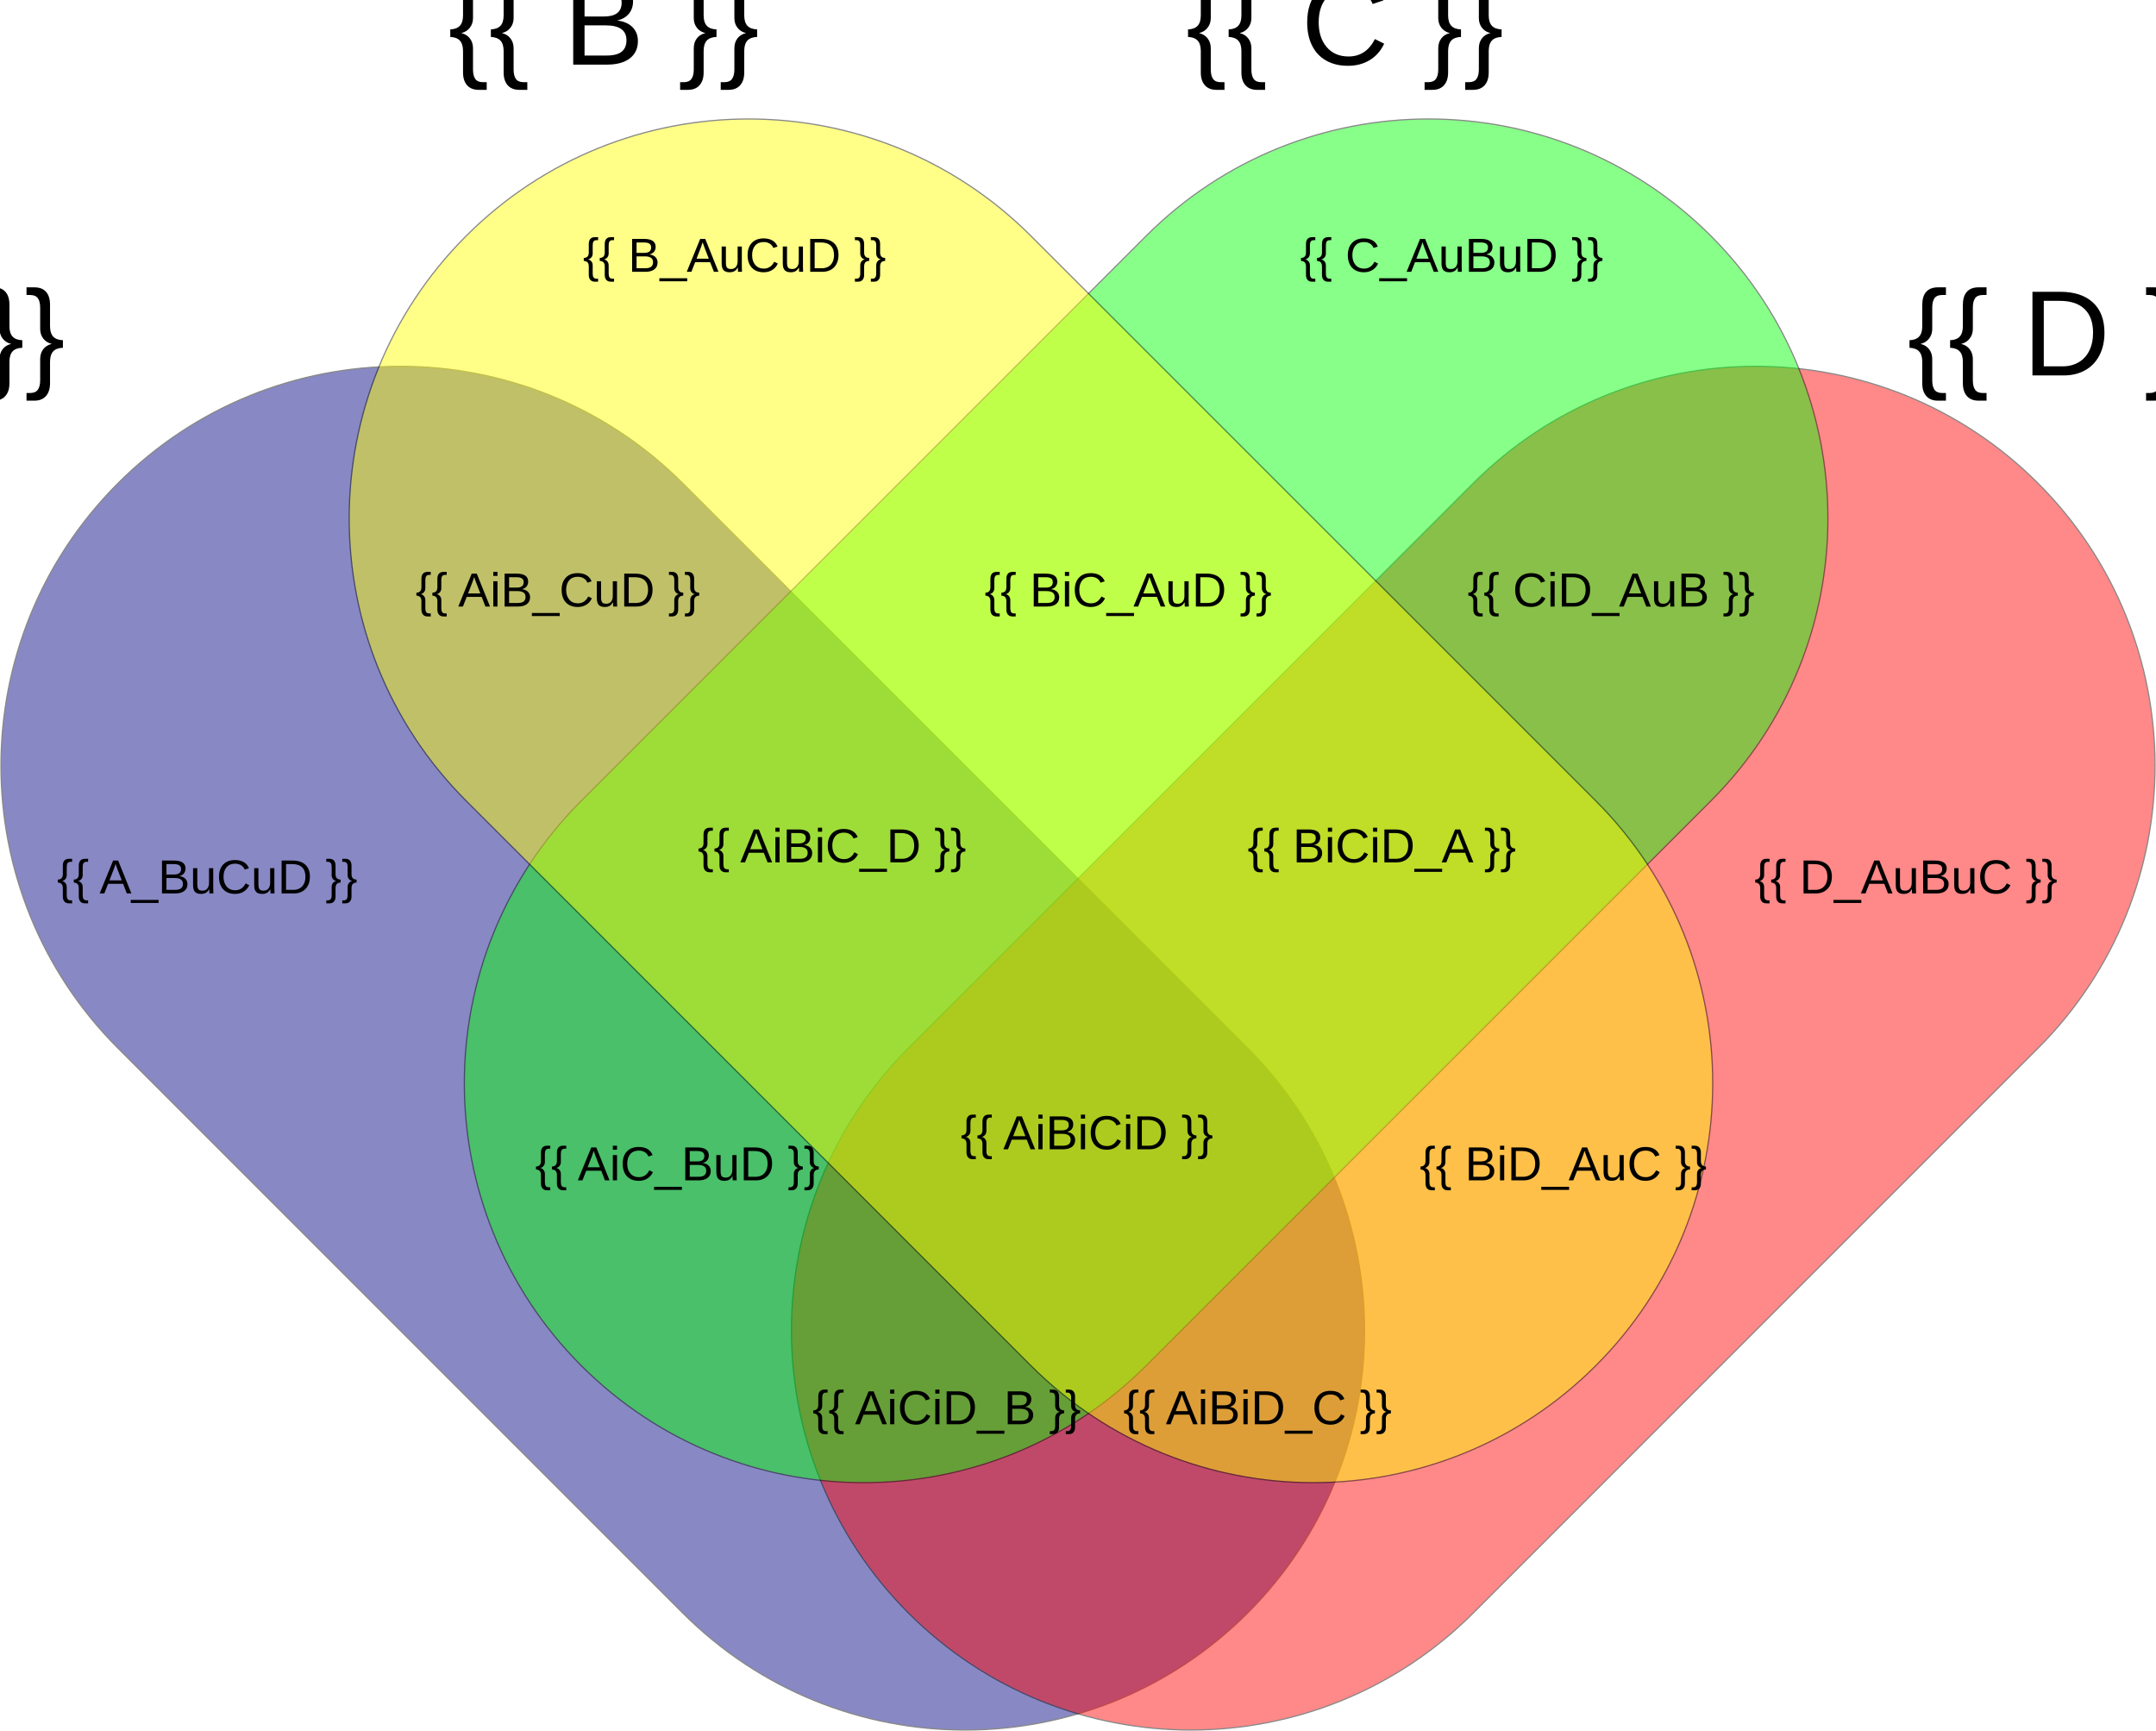
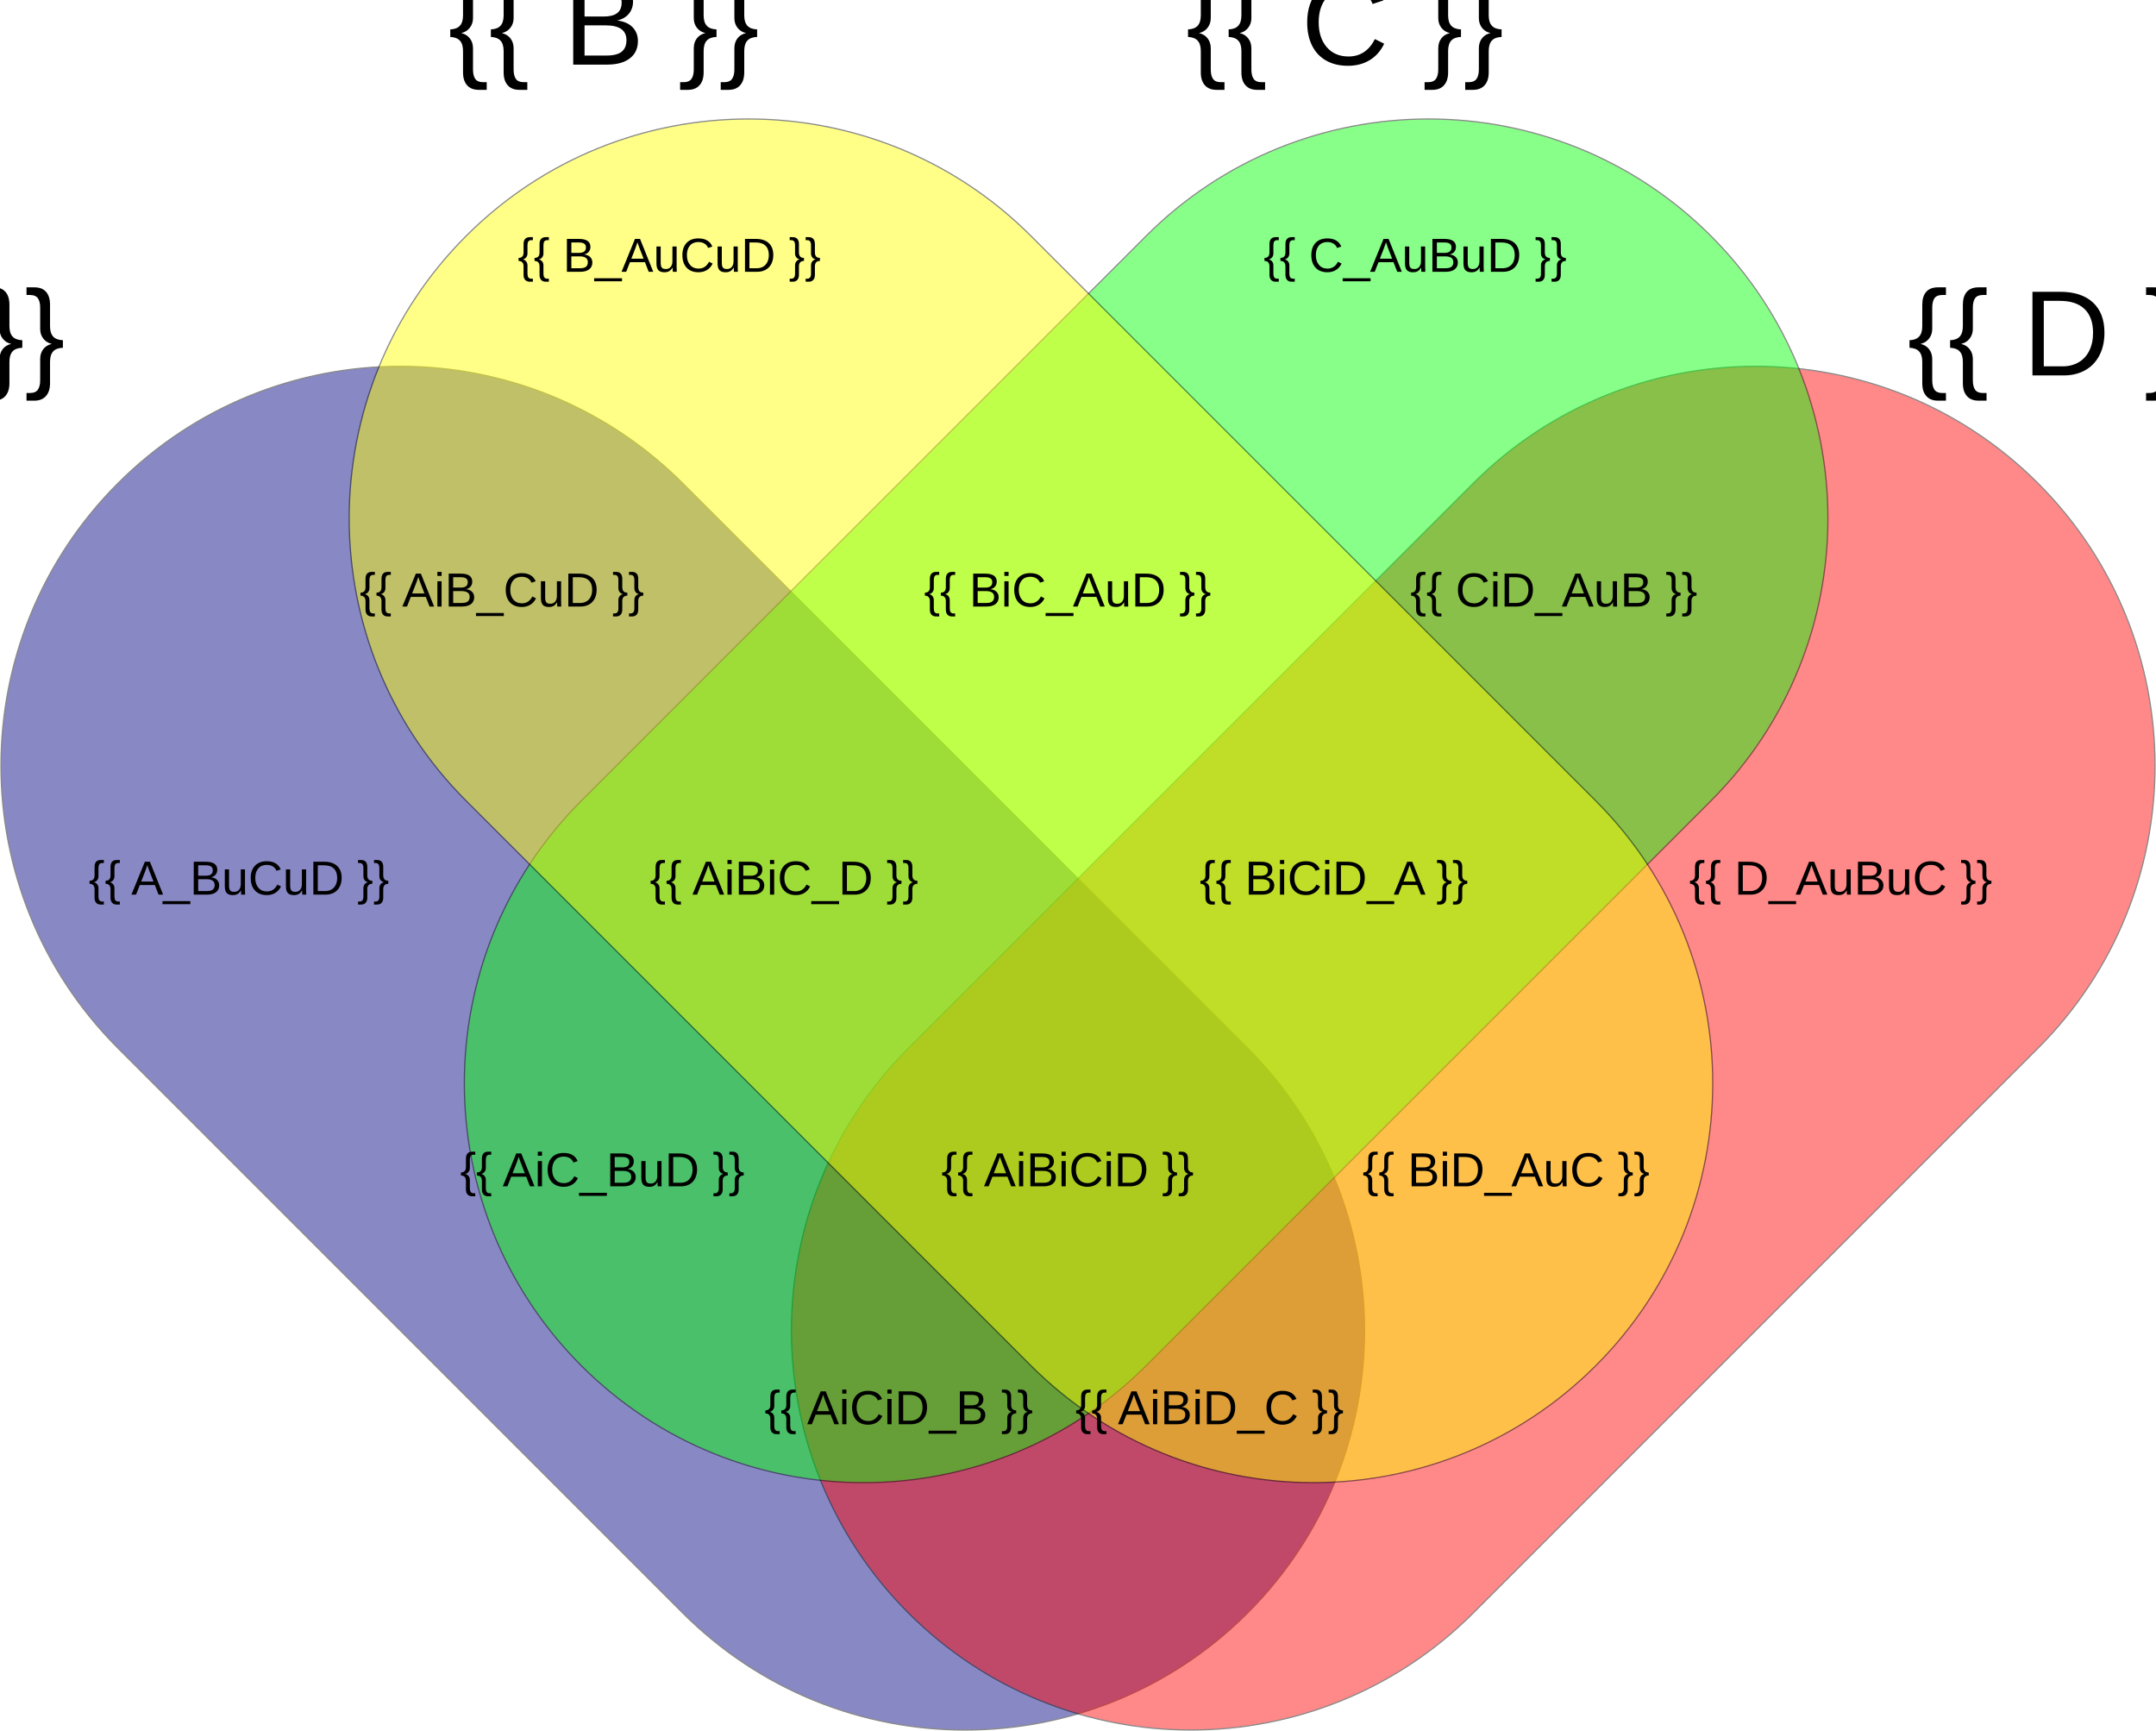
<svg xmlns="http://www.w3.org/2000/svg" width="1803.64" height="1447.942" id="svg2" version="1.1">
  <defs id="defs4" />
  <g id="layer1" transform="translate(254.3714,11.90594)">
-     <rect style="opacity:0.468;color:#000000;fill:#000080;stroke:#000000;stroke-width:1px;stroke-linecap:butt;stroke-linejoin:miter;stroke-miterlimit:4;stroke-opacity:1;stroke-dasharray:none;stroke-dashoffset:0;marker:none;visibility:visible;display:inline;overflow:visible;enable-background:accumulate" id="rect3853" width="1336.442" height="668.221" x="167.342" y="53.437" ry="334.11" transform="matrix(0.7071068,0.7071068,-0.7071068,0.7071068,0,0)" />
-     <rect transform="matrix(-0.7071068,0.7071068,0.7071068,0.7071068,0,0)" ry="334.11" y="969.068" x="-748.289" height="668.221" width="1336.442" id="rect3855" style="opacity:0.468;color:#000000;fill:#ff0000;stroke:#000000;stroke-width:1px;stroke-linecap:butt;stroke-linejoin:miter;stroke-miterlimit:4;stroke-opacity:1;stroke-dasharray:none;stroke-dashoffset:0;marker:none;visibility:visible;display:inline;overflow:visible;enable-background:accumulate" />
-     <rect style="opacity:0.468;color:#000000;fill:#00ff00;stroke:#000000;stroke-width:1px;stroke-linecap:butt;stroke-linejoin:miter;stroke-miterlimit:4;stroke-opacity:1;stroke-dasharray:none;stroke-dashoffset:0;marker:none;visibility:visible;display:inline;overflow:visible;enable-background:accumulate" id="rect3857" width="1336.442" height="668.221" x="-701.071" y="629.267" ry="334.11" transform="matrix(-0.7071068,0.7071068,0.7071068,0.7071068,0,0)" />
-     <rect transform="matrix(0.7071068,0.7071068,-0.7071068,0.7071068,0,0)" ry="334.11" y="-298.832" x="227.028" height="668.221" width="1336.442" id="rect3861" style="opacity:0.468;color:#000000;fill:#ffff00;stroke:#000000;stroke-width:1px;stroke-linecap:butt;stroke-linejoin:miter;stroke-miterlimit:4;stroke-opacity:1;stroke-dasharray:none;stroke-dashoffset:0;marker:none;visibility:visible;display:inline;overflow:visible;enable-background:accumulate" />
+     <g id="g3030">
+       <rect transform="matrix(0.7071068,0.7071068,-0.7071068,0.7071068,0,0)" ry="334.11" y="53.437" x="167.342" height="668.221" width="1336.442" id="rect3853" style="opacity:0.468;color:#000000;fill:#000080;stroke:#000000;stroke-width:1px;stroke-linecap:butt;stroke-linejoin:miter;stroke-miterlimit:4;stroke-opacity:1;stroke-dasharray:none;stroke-dashoffset:0;marker:none;visibility:visible;display:inline;overflow:visible;enable-background:accumulate" />
+       <rect style="opacity:0.468;color:#000000;fill:#ff0000;stroke:#000000;stroke-width:1px;stroke-linecap:butt;stroke-linejoin:miter;stroke-miterlimit:4;stroke-opacity:1;stroke-dasharray:none;stroke-dashoffset:0;marker:none;visibility:visible;display:inline;overflow:visible;enable-background:accumulate" id="rect3855" width="1336.442" height="668.221" x="-748.289" y="969.068" ry="334.11" transform="matrix(-0.7071068,0.7071068,0.7071068,0.7071068,0,0)" />
+       <rect transform="matrix(-0.7071068,0.7071068,0.7071068,0.7071068,0,0)" ry="334.11" y="629.267" x="-701.071" height="668.221" width="1336.442" id="rect3857" style="opacity:0.468;color:#000000;fill:#00ff00;stroke:#000000;stroke-width:1px;stroke-linecap:butt;stroke-linejoin:miter;stroke-miterlimit:4;stroke-opacity:1;stroke-dasharray:none;stroke-dashoffset:0;marker:none;visibility:visible;display:inline;overflow:visible;enable-background:accumulate" />
+       <rect style="opacity:0.468;color:#000000;fill:#ffff00;stroke:#000000;stroke-width:1px;stroke-linecap:butt;stroke-linejoin:miter;stroke-miterlimit:4;stroke-opacity:1;stroke-dasharray:none;stroke-dashoffset:0;marker:none;visibility:visible;display:inline;overflow:visible;enable-background:accumulate" id="rect3861" width="1336.442" height="668.221" x="227.028" y="-298.832" ry="334.11" transform="matrix(0.7071068,0.7071068,-0.7071068,0.7071068,0,0)" />
+     </g>
    <text id="text3875" y="42.137" x="321.377" style="font-size:101.704px;font-style:normal;font-variant:normal;font-weight:normal;font-stretch:normal;text-align:center;line-height:125%;letter-spacing:0px;word-spacing:0px;writing-mode:lr-tb;text-anchor:middle;fill:#000000;fill-opacity:1;stroke:none;font-family:Arial;-inkscape-font-specification:Arial" xml:space="preserve">
      <tspan y="42.137" x="321.377" id="tspan3877">{{ B }}</tspan>
    </text>
    <text xml:space="preserve" style="font-size:101.704px;font-style:normal;font-variant:normal;font-weight:normal;font-stretch:normal;text-align:center;line-height:125%;letter-spacing:0px;word-spacing:0px;writing-mode:lr-tb;text-anchor:middle;fill:#000000;fill-opacity:1;stroke:none;font-family:Arial;-inkscape-font-specification:Arial" x="941.377" y="42.137" id="text3879">
      <tspan id="tspan3881" x="941.377" y="42.137">{{ C }}</tspan>
    </text>
    <text id="text3883" y="302.137" x="1341.377" style="font-size:101.704px;font-style:normal;font-variant:normal;font-weight:normal;font-stretch:normal;line-height:125%;letter-spacing:0px;word-spacing:0px;fill:#000000;fill-opacity:1;stroke:none;font-family:Arial;-inkscape-font-specification:Sans" xml:space="preserve">
      <tspan y="302.137" x="1341.377" id="tspan3885">{{ D }}</tspan>
    </text>
    <text xml:space="preserve" style="font-size:101.704px;font-style:normal;font-variant:normal;font-weight:normal;font-stretch:normal;text-align:end;line-height:125%;letter-spacing:0px;word-spacing:0px;writing-mode:lr-tb;text-anchor:end;fill:#000000;fill-opacity:1;stroke:none;font-family:Arial;-inkscape-font-specification:Arial" x="-58.623" y="302.137" id="text3887">
      <tspan id="tspan3889" x="-58.623" y="302.137">{{ A }}</tspan>
    </text>
-     <text xml:space="preserve" style="font-size:40px;font-style:normal;font-variant:normal;font-weight:normal;font-stretch:normal;line-height:125%;letter-spacing:0px;word-spacing:0px;fill:#000000;fill-opacity:1;stroke:none;font-family:Arial;-inkscape-font-specification:Sans" x="-206.683" y="735.448" id="text3891">
-       <tspan id="tspan3893" x="-206.683" y="735.448">{{ A_BuCuD }}</tspan>
+     <text xml:space="preserve" style="font-size:40px;font-style:normal;font-variant:normal;font-weight:normal;font-stretch:normal;text-align:center;line-height:125%;letter-spacing:0px;word-spacing:0px;writing-mode:lr-tb;text-anchor:middle;fill:#000000;fill-opacity:1;stroke:none;font-family:Arial;-inkscape-font-specification:Arial" x="-26.683" y="736.448" id="text3891">
+       <tspan id="tspan3893" x="-26.683" y="736.448">{{ A_BuCuD }}</tspan>
    </text>
-     <text id="text3895" y="215.448" x="233.317" style="font-size:40px;font-style:normal;font-variant:normal;font-weight:normal;font-stretch:normal;line-height:125%;letter-spacing:0px;word-spacing:0px;fill:#000000;fill-opacity:1;stroke:none;font-family:Arial;-inkscape-font-specification:Sans" xml:space="preserve">
-       <tspan y="215.448" x="233.317" id="tspan3897">{{ B_AuCuD }}</tspan>
+     <text id="text3895" y="215.448" x="333.317" style="font-size:40px;font-style:normal;font-variant:normal;font-weight:normal;font-stretch:normal;text-align:center;line-height:125%;letter-spacing:0px;word-spacing:0px;writing-mode:lr-tb;text-anchor:middle;fill:#000000;fill-opacity:1;stroke:none;font-family:Arial;-inkscape-font-specification:Arial" xml:space="preserve">
+       <tspan y="215.448" x="333.317" id="tspan3897">{{ B_AuCuD }}</tspan>
    </text>
-     <text xml:space="preserve" style="font-size:40px;font-style:normal;font-variant:normal;font-weight:normal;font-stretch:normal;line-height:125%;letter-spacing:0px;word-spacing:0px;fill:#000000;fill-opacity:1;stroke:none;font-family:Arial;-inkscape-font-specification:Sans" x="833.317" y="215.448" id="text3899">
-       <tspan id="tspan3901" x="833.317" y="215.448">{{ C_AuBuD }}</tspan>
+     <text xml:space="preserve" style="font-size:40px;font-style:normal;font-variant:normal;font-weight:normal;font-stretch:normal;text-align:center;line-height:125%;letter-spacing:0px;word-spacing:0px;writing-mode:lr-tb;text-anchor:middle;fill:#000000;fill-opacity:1;stroke:none;font-family:Arial;-inkscape-font-specification:Arial" x="957.317" y="215.448" id="text3899">
+       <tspan id="tspan3901" x="957.317" y="215.448">{{ C_AuBuD }}</tspan>
    </text>
-     <text id="text3903" y="735.448" x="1213.317" style="font-size:40px;font-style:normal;font-variant:normal;font-weight:normal;font-stretch:normal;line-height:125%;letter-spacing:0px;word-spacing:0px;fill:#000000;fill-opacity:1;stroke:none;font-family:Arial;-inkscape-font-specification:Sans" xml:space="preserve">
-       <tspan y="735.448" x="1213.317" id="tspan3905">{{ D_AuBuC }}</tspan>
+     <text id="text3903" y="736.448" x="1313.317" style="font-size:40px;font-style:normal;font-variant:normal;font-weight:normal;font-stretch:normal;text-align:center;line-height:125%;letter-spacing:0px;word-spacing:0px;writing-mode:lr-tb;text-anchor:middle;fill:#000000;fill-opacity:1;stroke:none;font-family:Arial;-inkscape-font-specification:Arial" xml:space="preserve">
+       <tspan y="736.448" x="1313.317" id="tspan3905">{{ D_AuBuC }}</tspan>
    </text>
-     <text id="text3913" y="975.448" x="193.317" style="font-size:40px;font-style:normal;font-variant:normal;font-weight:normal;font-stretch:normal;text-align:start;line-height:125%;letter-spacing:0px;word-spacing:0px;writing-mode:lr-tb;text-anchor:start;fill:#000000;fill-opacity:1;stroke:none;font-family:Arial;-inkscape-font-specification:Arial" xml:space="preserve">
-       <tspan id="tspan3915" x="193.317" y="975.448">{{ AiC_BuD }}</tspan>
+     <text id="text3913" y="980.448" x="277.317" style="font-size:40px;font-style:normal;font-variant:normal;font-weight:normal;font-stretch:normal;text-align:center;line-height:125%;letter-spacing:0px;word-spacing:0px;writing-mode:lr-tb;text-anchor:middle;fill:#000000;fill-opacity:1;stroke:none;font-family:Arial;-inkscape-font-specification:Arial" xml:space="preserve">
+       <tspan id="tspan3915" x="277.317" y="980.448">{{ AiC_BuD }}</tspan>
    </text>
-     <text xml:space="preserve" style="font-size:40px;font-style:normal;font-variant:normal;font-weight:normal;font-stretch:normal;text-align:start;line-height:125%;letter-spacing:0px;word-spacing:0px;writing-mode:lr-tb;text-anchor:start;fill:#000000;fill-opacity:1;stroke:none;font-family:Arial;-inkscape-font-specification:Arial" x="93.317" y="495.448" id="text3917">
-       <tspan y="495.448" x="93.317" id="tspan3919">{{ AiB_CuD }}</tspan>
+     <text xml:space="preserve" style="font-size:40px;font-style:normal;font-variant:normal;font-weight:normal;font-stretch:normal;text-align:center;line-height:125%;letter-spacing:0px;word-spacing:0px;writing-mode:lr-tb;text-anchor:middle;fill:#000000;fill-opacity:1;stroke:none;font-family:Arial;-inkscape-font-specification:Arial" x="193.317" y="495.448" id="text3917">
+       <tspan y="495.448" x="193.317" id="tspan3919">{{ AiB_CuD }}</tspan>
    </text>
-     <text id="text3921" y="495.448" x="973.317" style="font-size:40px;font-style:normal;font-variant:normal;font-weight:normal;font-stretch:normal;text-align:start;line-height:125%;letter-spacing:0px;word-spacing:0px;writing-mode:lr-tb;text-anchor:start;fill:#000000;fill-opacity:1;stroke:none;font-family:Arial;-inkscape-font-specification:Arial" xml:space="preserve">
-       <tspan id="tspan3923" x="973.317" y="495.448">{{ CiD_AuB }}</tspan>
+     <text id="text3921" y="495.448" x="1073.317" style="font-size:40px;font-style:normal;font-variant:normal;font-weight:normal;font-stretch:normal;text-align:center;line-height:125%;letter-spacing:0px;word-spacing:0px;writing-mode:lr-tb;text-anchor:middle;fill:#000000;fill-opacity:1;stroke:none;font-family:Arial;-inkscape-font-specification:Arial" xml:space="preserve">
+       <tspan id="tspan3923" x="1073.317" y="495.448">{{ CiD_AuB }}</tspan>
    </text>
-     <text xml:space="preserve" style="font-size:40px;font-style:normal;font-variant:normal;font-weight:normal;font-stretch:normal;text-align:start;line-height:125%;letter-spacing:0px;word-spacing:0px;writing-mode:lr-tb;text-anchor:start;fill:#000000;fill-opacity:1;stroke:none;font-family:Arial;-inkscape-font-specification:Arial" x="933.317" y="975.448" id="text3925">
-       <tspan y="975.448" x="933.317" id="tspan3927">{{ BiD_AuC }}</tspan>
+     <text xml:space="preserve" style="font-size:40px;font-style:normal;font-variant:normal;font-weight:normal;font-stretch:normal;text-align:center;line-height:125%;letter-spacing:0px;word-spacing:0px;writing-mode:lr-tb;text-anchor:middle;fill:#000000;fill-opacity:1;stroke:none;font-family:Arial;-inkscape-font-specification:Arial" x="1033.317" y="980.448" id="text3925">
+       <tspan y="980.448" x="1033.317" id="tspan3927">{{ BiD_AuC }}</tspan>
    </text>
-     <text id="text3933" y="495.448" x="569.317" style="font-size:40px;font-style:normal;font-variant:normal;font-weight:normal;font-stretch:normal;text-align:start;line-height:125%;letter-spacing:0px;word-spacing:0px;writing-mode:lr-tb;text-anchor:start;fill:#000000;fill-opacity:1;stroke:none;font-family:Arial;-inkscape-font-specification:Arial" xml:space="preserve">
-       <tspan id="tspan3935" x="569.317" y="495.448">{{ BiC_AuD }}</tspan>
+     <text id="text3933" y="495.448" x="666.543" style="font-size:40px;font-style:normal;font-variant:normal;font-weight:normal;font-stretch:normal;text-align:center;line-height:125%;letter-spacing:0px;word-spacing:0px;writing-mode:lr-tb;text-anchor:middle;fill:#000000;fill-opacity:1;stroke:none;font-family:Arial;-inkscape-font-specification:Arial" xml:space="preserve">
+       <tspan id="tspan3935" x="666.543" y="495.448">{{ BiC_AuD }}</tspan>
    </text>
-     <text xml:space="preserve" style="font-size:40px;font-style:normal;font-variant:normal;font-weight:normal;font-stretch:normal;text-align:start;line-height:125%;letter-spacing:0px;word-spacing:0px;writing-mode:lr-tb;text-anchor:start;fill:#000000;fill-opacity:1;stroke:none;font-family:Arial;-inkscape-font-specification:Arial" x="549.317" y="949.448" id="text3937">
-       <tspan y="949.448" x="549.317" id="tspan3939">{{ AiBiCiD }}</tspan>
+     <text xml:space="preserve" style="font-size:40px;font-style:normal;font-variant:normal;font-weight:normal;font-stretch:normal;text-align:center;line-height:125%;letter-spacing:0px;word-spacing:0px;writing-mode:lr-tb;text-anchor:middle;fill:#000000;fill-opacity:1;stroke:none;font-family:Arial;-inkscape-font-specification:Arial" x="666.543" y="980.448" id="text3937">
+       <tspan y="980.448" x="666.543" id="tspan3939">{{ AiBiCiD }}</tspan>
    </text>
-     <text id="text3960" y="709.448" x="329.317" style="font-size:40px;font-style:normal;font-variant:normal;font-weight:normal;font-stretch:normal;text-align:start;line-height:125%;letter-spacing:0px;word-spacing:0px;writing-mode:lr-tb;text-anchor:start;fill:#000000;fill-opacity:1;stroke:none;font-family:Arial;-inkscape-font-specification:Arial" xml:space="preserve">
-       <tspan id="tspan3962" x="329.317" y="709.448">{{ AiBiC_D }}</tspan>
+     <text id="text3960" y="736.448" x="429.317" style="font-size:40px;font-style:normal;font-variant:normal;font-weight:normal;font-stretch:normal;text-align:center;line-height:125%;letter-spacing:0px;word-spacing:0px;writing-mode:lr-tb;text-anchor:middle;fill:#000000;fill-opacity:1;stroke:none;font-family:Arial;-inkscape-font-specification:Arial" xml:space="preserve">
+       <tspan id="tspan3962" x="429.317" y="736.448">{{ AiBiC_D }}</tspan>
    </text>
-     <text xml:space="preserve" style="font-size:40px;font-style:normal;font-variant:normal;font-weight:normal;font-stretch:normal;text-align:start;line-height:125%;letter-spacing:0px;word-spacing:0px;writing-mode:lr-tb;text-anchor:start;fill:#000000;fill-opacity:1;stroke:none;font-family:Arial;-inkscape-font-specification:Arial" x="789.317" y="709.448" id="text3964">
-       <tspan y="709.448" x="789.317" id="tspan3966">{{ BiCiD_A }}</tspan>
+     <text xml:space="preserve" style="font-size:40px;font-style:normal;font-variant:normal;font-weight:normal;font-stretch:normal;text-align:center;line-height:125%;letter-spacing:0px;word-spacing:0px;writing-mode:lr-tb;text-anchor:middle;fill:#000000;fill-opacity:1;stroke:none;font-family:Arial;-inkscape-font-specification:Arial" x="889.317" y="736.448" id="text3964">
+       <tspan y="736.448" x="889.317" id="tspan3966">{{ BiCiD_A }}</tspan>
    </text>
-     <text xml:space="preserve" style="font-size:40px;font-style:normal;font-variant:normal;font-weight:normal;font-stretch:normal;text-align:start;line-height:125%;letter-spacing:0px;word-spacing:0px;writing-mode:lr-tb;text-anchor:start;fill:#000000;fill-opacity:1;stroke:none;font-family:Arial;-inkscape-font-specification:Arial" x="425.317" y="1179.448" id="text3968">
-       <tspan y="1179.448" x="425.317" id="tspan3970">{{ AiCiD_B }}</tspan>
+     <text xml:space="preserve" style="font-size:40px;font-style:normal;font-variant:normal;font-weight:normal;font-stretch:normal;text-align:center;line-height:125%;letter-spacing:0px;word-spacing:0px;writing-mode:lr-tb;text-anchor:middle;fill:#000000;fill-opacity:1;stroke:none;font-family:Arial;-inkscape-font-specification:Arial" x="525.317" y="1179.448" id="text3968">
+       <tspan y="1179.448" x="525.317" id="tspan3970">{{ AiCiD_B }}</tspan>
    </text>
-     <text id="text3972" y="1179.448" x="685.317" style="font-size:40px;font-style:normal;font-variant:normal;font-weight:normal;font-stretch:normal;text-align:start;line-height:125%;letter-spacing:0px;word-spacing:0px;writing-mode:lr-tb;text-anchor:start;fill:#000000;fill-opacity:1;stroke:none;font-family:Arial;-inkscape-font-specification:Arial" xml:space="preserve">
-       <tspan id="tspan3974" x="685.317" y="1179.448">{{ AiBiD_C }}</tspan>
+     <text id="text3972" y="1179.448" x="785.317" style="font-size:40px;font-style:normal;font-variant:normal;font-weight:normal;font-stretch:normal;text-align:center;line-height:125%;letter-spacing:0px;word-spacing:0px;writing-mode:lr-tb;text-anchor:middle;fill:#000000;fill-opacity:1;stroke:none;font-family:Arial;-inkscape-font-specification:Arial" xml:space="preserve">
+       <tspan id="tspan3974" x="785.317" y="1179.448">{{ AiBiD_C }}</tspan>
    </text>
  </g>
</svg>
